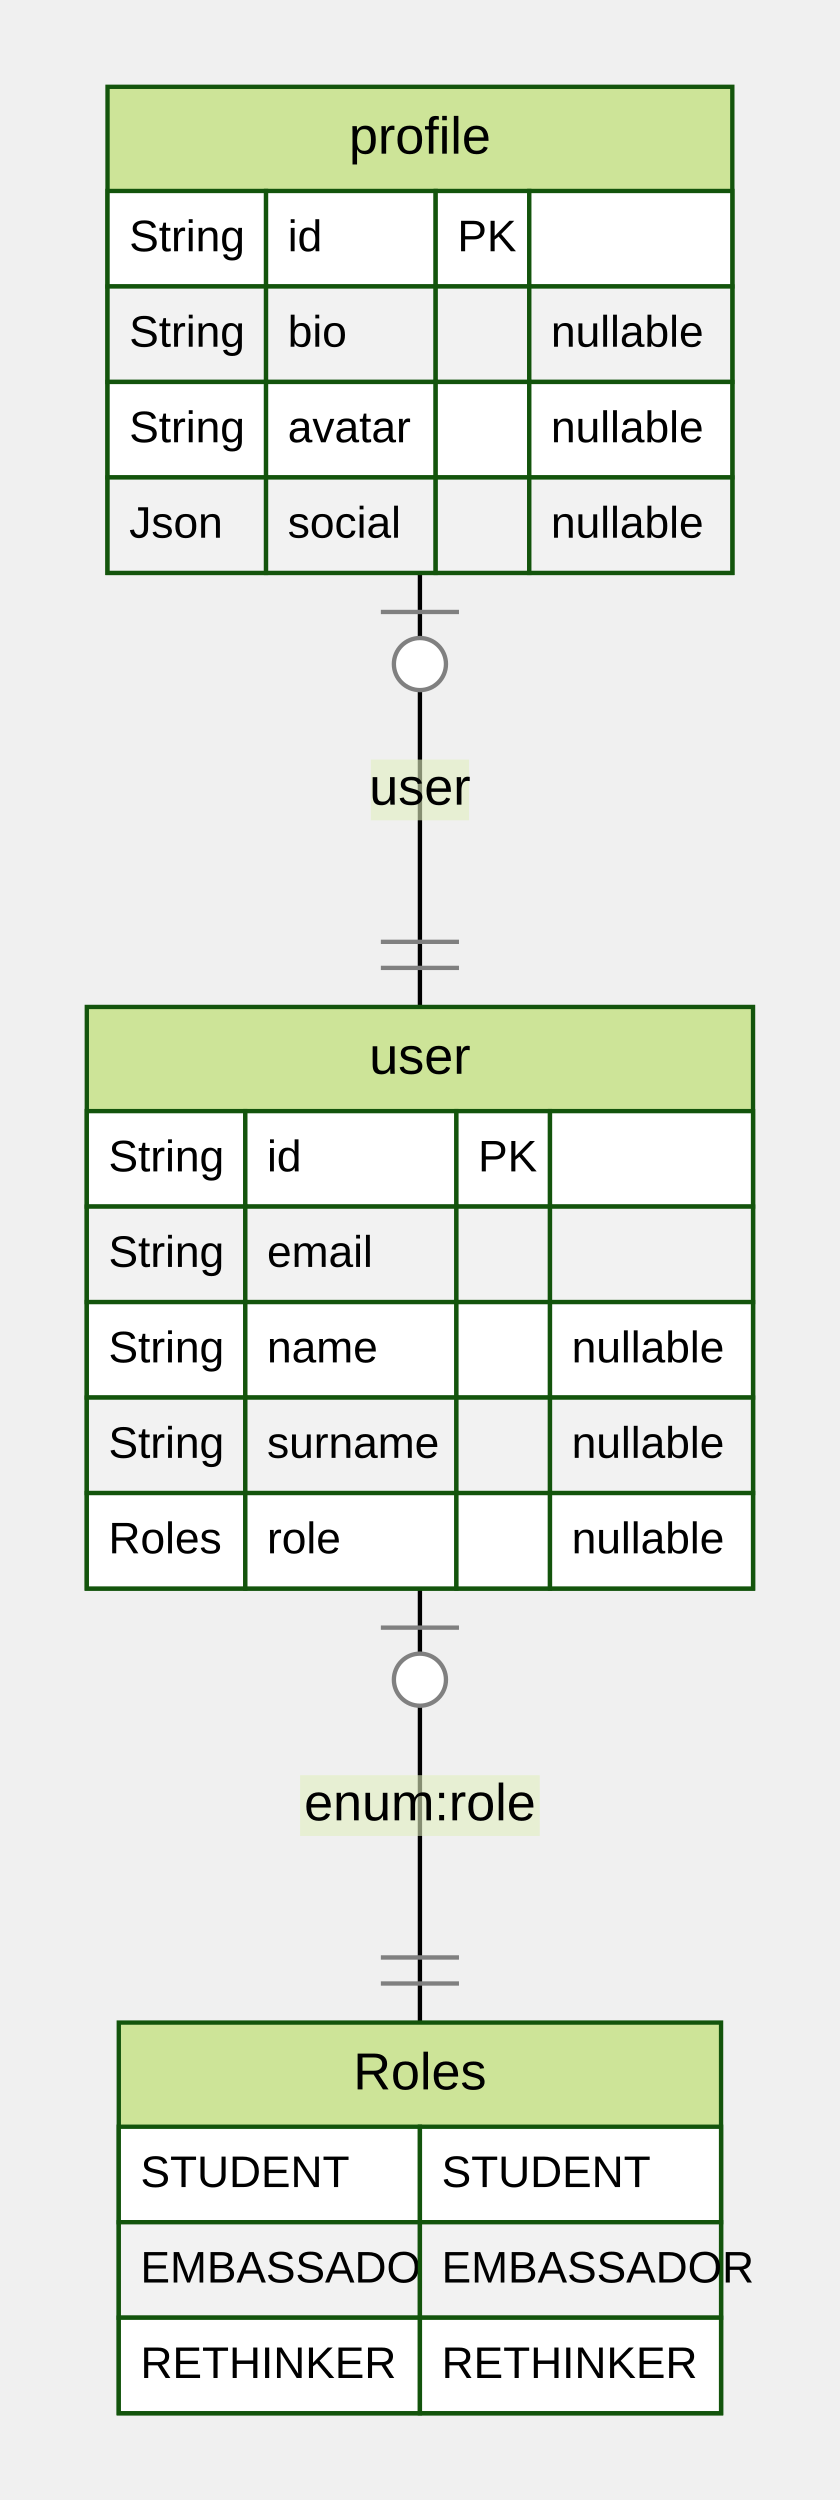
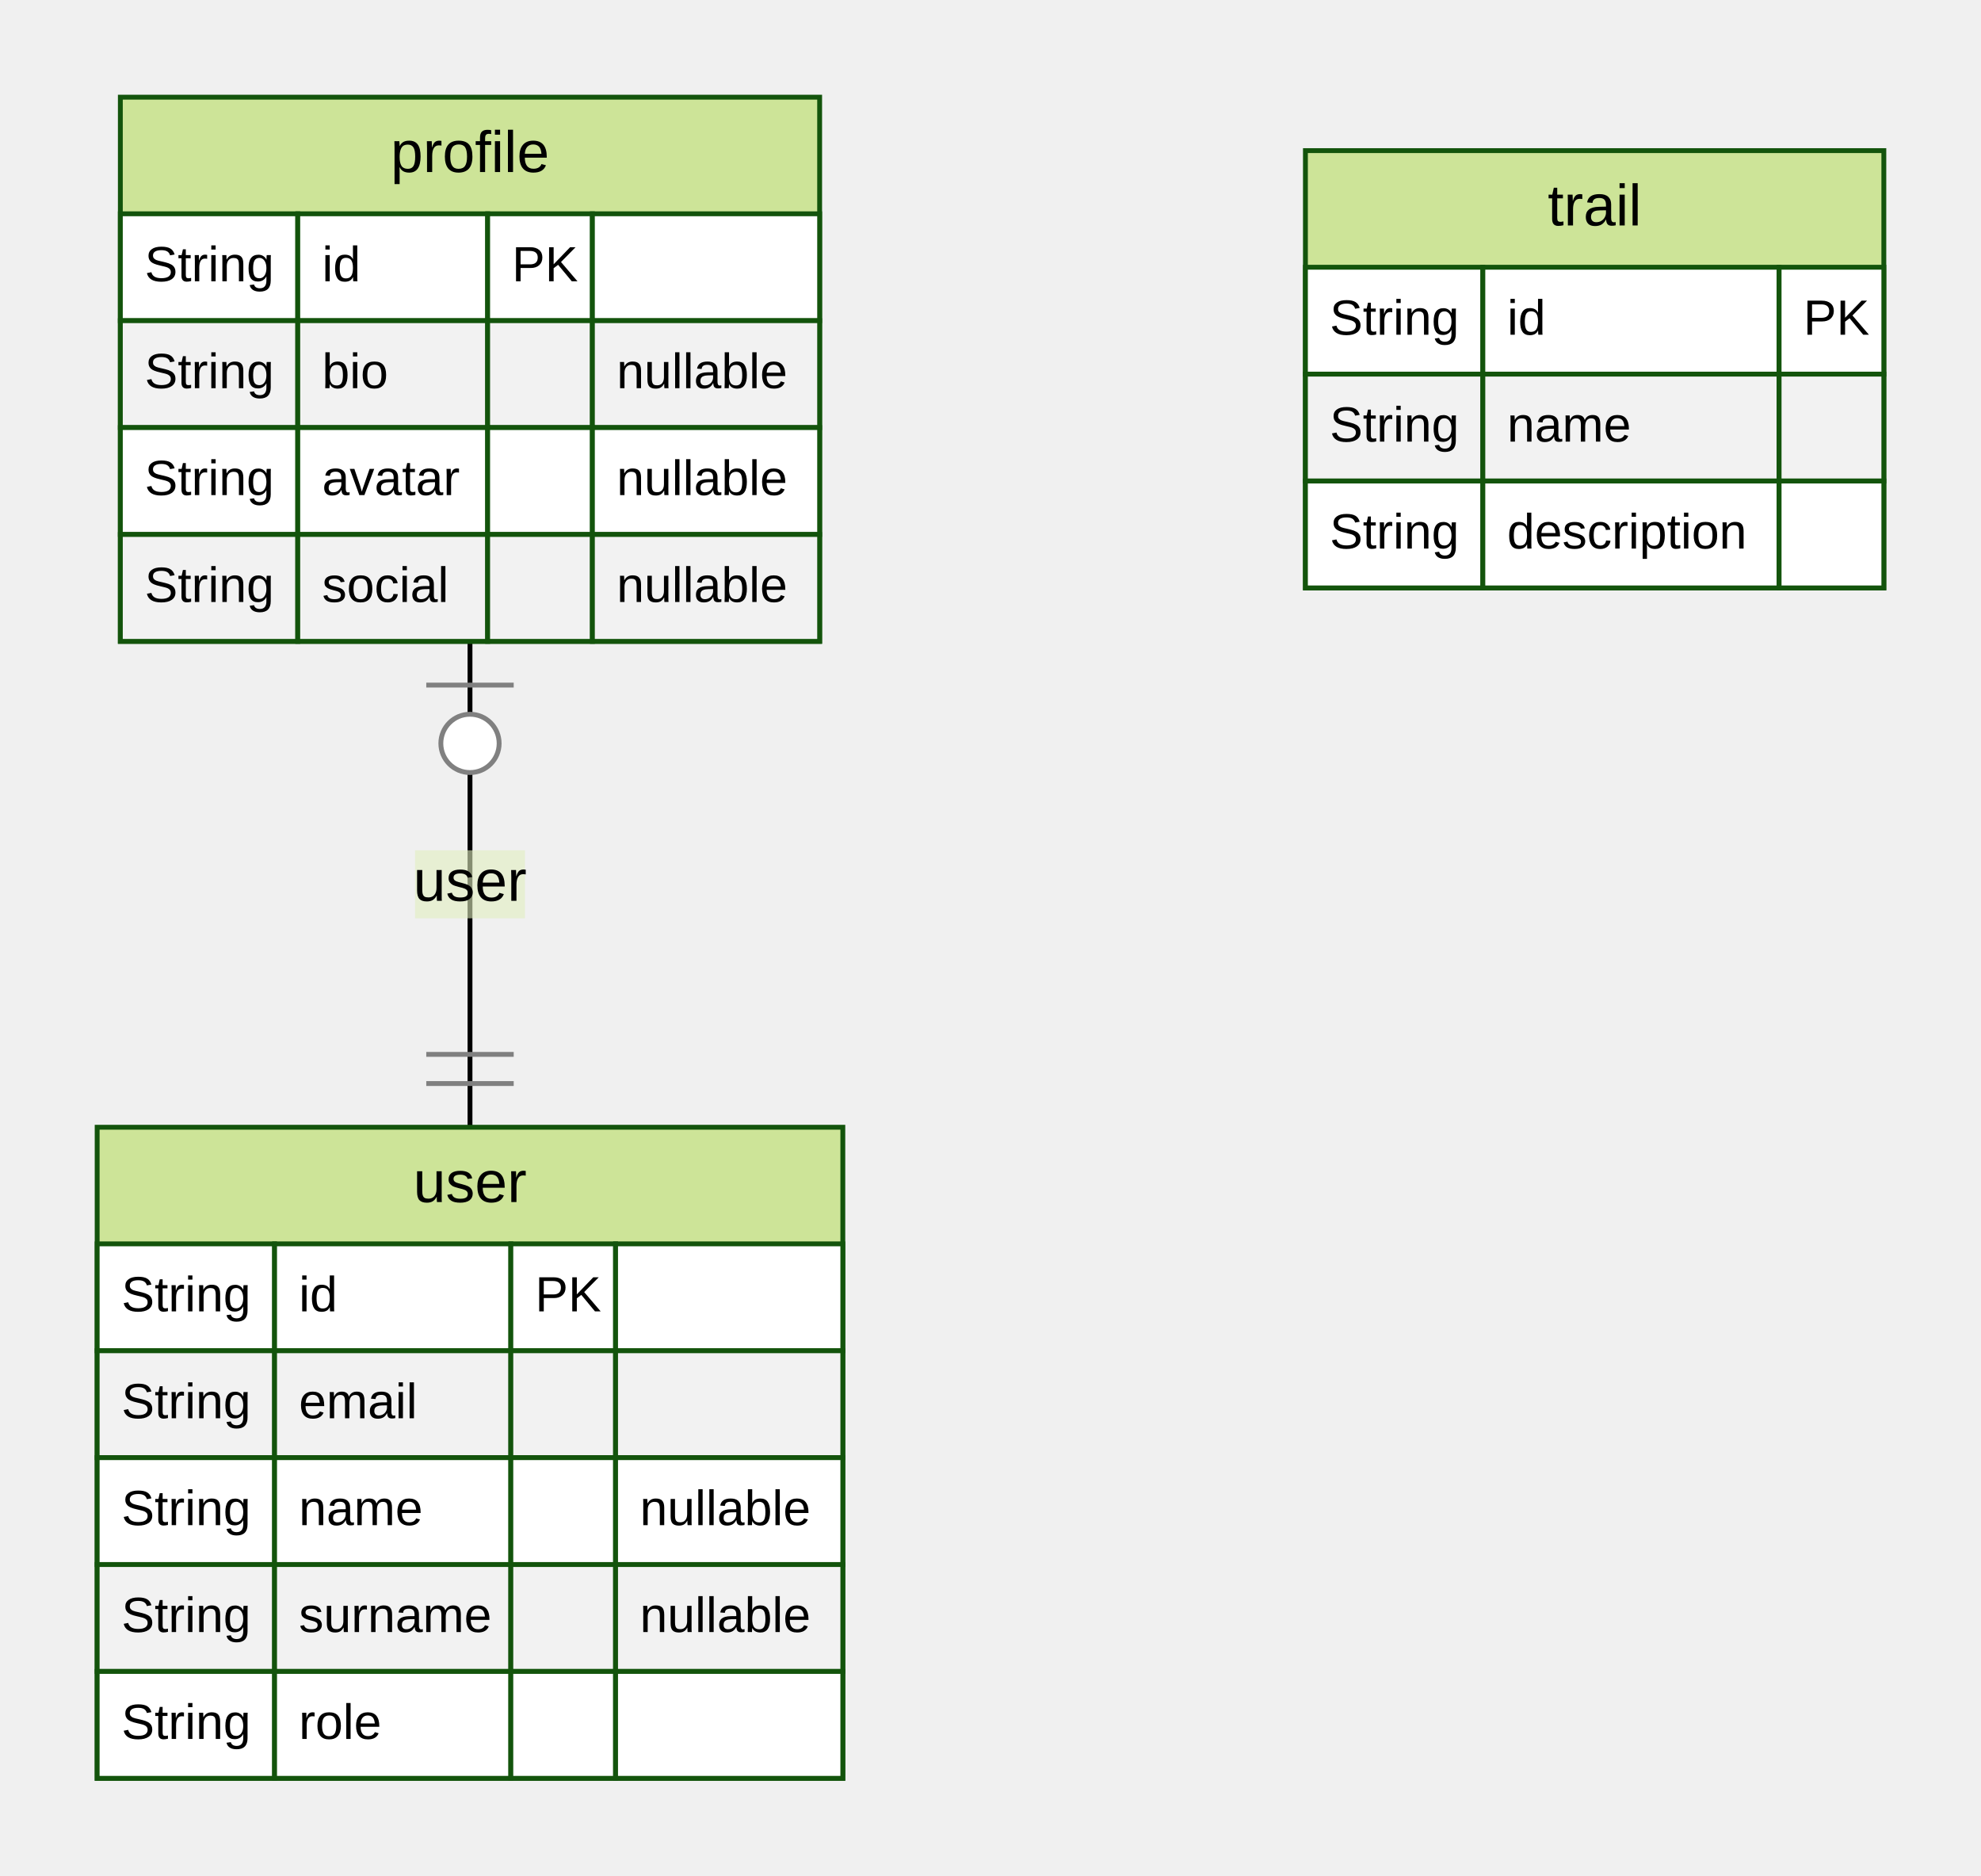
- <svg xmlns="http://www.w3.org/2000/svg" aria-labelledby="chart-title-mermaid-0 chart-desc-mermaid-0" role="img" viewBox="0 0 193.5 576" style="max-width: 193.5px; background-color: white;" height="576" width="100%" id="mermaid-0">
+ <svg xmlns="http://www.w3.org/2000/svg" aria-labelledby="chart-title-mermaid-0 chart-desc-mermaid-0" role="img" viewBox="0 0 407.797 386" style="max-width: 407.797px; background-color: white;" height="386" width="100%" id="mermaid-0">
  <style>#mermaid-0 {font-family:"trebuchet ms",verdana,arial,sans-serif;font-size:16px;fill:#000000;}#mermaid-0 .error-icon{fill:#552222;}#mermaid-0 .error-text{fill:#552222;stroke:#552222;}#mermaid-0 .edge-thickness-normal{stroke-width:2px;}#mermaid-0 .edge-thickness-thick{stroke-width:3.5px;}#mermaid-0 .edge-pattern-solid{stroke-dasharray:0;}#mermaid-0 .edge-pattern-dashed{stroke-dasharray:3;}#mermaid-0 .edge-pattern-dotted{stroke-dasharray:2;}#mermaid-0 .marker{fill:#000000;stroke:#000000;}#mermaid-0 .marker.cross{stroke:#000000;}#mermaid-0 svg{font-family:"trebuchet ms",verdana,arial,sans-serif;font-size:16px;}#mermaid-0 .entityBox{fill:#cde498;stroke:#13540c;}#mermaid-0 .attributeBoxOdd{fill:#ffffff;stroke:#13540c;}#mermaid-0 .attributeBoxEven{fill:#f2f2f2;stroke:#13540c;}#mermaid-0 .relationshipLabelBox{fill:hsl(78.158, 58.462%, 84.51%);opacity:0.7;background-color:hsl(78.158, 58.462%, 84.51%);}#mermaid-0 .relationshipLabelBox rect{opacity:0.5;}#mermaid-0 .relationshipLine{stroke:#000000;}#mermaid-0 :root{--mermaid-font-family:"trebuchet ms",verdana,arial,sans-serif;}</style>
  <g />
  <defs>
    <marker orient="auto" markerHeight="18" markerWidth="18" refY="9" refX="0" id="ONLY_ONE_START">
      <path d="M9,0 L9,18 M15,0 L15,18" fill="none" stroke="gray" />
    </marker>
  </defs>
  <defs>
    <marker orient="auto" markerHeight="18" markerWidth="18" refY="9" refX="18" id="ONLY_ONE_END">
      <path d="M3,0 L3,18 M9,0 L9,18" fill="none" stroke="gray" />
    </marker>
  </defs>
  <defs>
    <marker orient="auto" markerHeight="18" markerWidth="30" refY="9" refX="0" id="ZERO_OR_ONE_START">
      <circle r="6" cy="9" cx="21" fill="white" stroke="gray" />
      <path d="M9,0 L9,18" fill="none" stroke="gray" />
    </marker>
  </defs>
  <defs>
    <marker orient="auto" markerHeight="18" markerWidth="30" refY="9" refX="30" id="ZERO_OR_ONE_END">
      <circle r="6" cy="9" cx="9" fill="white" stroke="gray" />
      <path d="M21,0 L21,18" fill="none" stroke="gray" />
    </marker>
  </defs>
  <defs>
    <marker orient="auto" markerHeight="36" markerWidth="45" refY="18" refX="18" id="ONE_OR_MORE_START">
      <path d="M0,18 Q 18,0 36,18 Q 18,36 0,18 M42,9 L42,27" fill="none" stroke="gray" />
    </marker>
  </defs>
  <defs>
    <marker orient="auto" markerHeight="36" markerWidth="45" refY="18" refX="27" id="ONE_OR_MORE_END">
      <path d="M3,9 L3,27 M9,18 Q27,0 45,18 Q27,36 9,18" fill="none" stroke="gray" />
    </marker>
  </defs>
  <defs>
    <marker orient="auto" markerHeight="36" markerWidth="57" refY="18" refX="18" id="ZERO_OR_MORE_START">
      <circle r="6" cy="18" cx="48" fill="white" stroke="gray" />
      <path d="M0,18 Q18,0 36,18 Q18,36 0,18" fill="none" stroke="gray" />
    </marker>
  </defs>
  <defs>
    <marker orient="auto" markerHeight="36" markerWidth="57" refY="18" refX="39" id="ZERO_OR_MORE_END">
      <circle r="6" cy="18" cx="9" fill="white" stroke="gray" />
      <path d="M21,18 Q39,0 57,18 Q39,36 21,18" fill="none" stroke="gray" />
    </marker>
  </defs>
-   <path marker-start="url(#ZERO_OR_ONE_START)" marker-end="url(#ONLY_ONE_END)" fill="none" stroke="gray" d="M96.75,366L96.75,374.333C96.75,382.667,96.75,399.333,96.75,416C96.75,432.667,96.75,449.333,96.75,457.667L96.75,466" class="er relationshipLine" />
  <path marker-start="url(#ZERO_OR_ONE_START)" marker-end="url(#ONLY_ONE_END)" fill="none" stroke="gray" d="M96.75,132L96.75,140.333C96.75,148.667,96.75,165.333,96.75,182C96.75,198.667,96.75,215.333,96.75,223.667L96.75,232" class="er relationshipLine" />
-   <g transform="translate(27.36719,466 )" id="Roles">
-     <rect height="90" width="138.766" y="0" x="0" stroke="gray" fill-opacity="100%" fill="honeydew" class="er entityBox" />
-     <text transform="translate(69.38281,12)" style="font-family: &quot;trebuchet ms&quot;, verdana, arial, sans-serif;; font-size: 12px" text-anchor="middle" dominant-baseline="middle" y="0" x="0" id="entity-Roles" class="er entityLabel">Roles</text>
-     <rect height="22" width="69.383" y="24" x="0" stroke="gray" fill-opacity="100%" fill="honeydew" class="er attributeBoxOdd" />
-     <text transform="translate(5,35)" style="font-family: &quot;trebuchet ms&quot;, verdana, arial, sans-serif;; font-size: 10.2px" text-anchor="left" dominant-baseline="middle" y="0" x="0" id="entity-Roles-attr-1-type" class="er entityLabel">STUDENT</text>
-     <rect height="22" width="69.383" y="24" x="69.383" stroke="gray" fill-opacity="100%" fill="honeydew" class="er attributeBoxOdd" />
-     <text transform="translate(74.38281,35)" style="font-family: &quot;trebuchet ms&quot;, verdana, arial, sans-serif;; font-size: 10.2px" text-anchor="left" dominant-baseline="middle" y="0" x="0" id="entity-Roles-attr-1-name" class="er entityLabel">STUDENT</text>
-     <rect height="22" width="69.383" y="46" x="0" stroke="gray" fill-opacity="100%" fill="honeydew" class="er attributeBoxEven" />
-     <text transform="translate(5,57)" style="font-family: &quot;trebuchet ms&quot;, verdana, arial, sans-serif;; font-size: 10.2px" text-anchor="left" dominant-baseline="middle" y="0" x="0" id="entity-Roles-attr-2-type" class="er entityLabel">EMBASSADOR</text>
-     <rect height="22" width="69.383" y="46" x="69.383" stroke="gray" fill-opacity="100%" fill="honeydew" class="er attributeBoxEven" />
-     <text transform="translate(74.38281,57)" style="font-family: &quot;trebuchet ms&quot;, verdana, arial, sans-serif;; font-size: 10.2px" text-anchor="left" dominant-baseline="middle" y="0" x="0" id="entity-Roles-attr-2-name" class="er entityLabel">EMBASSADOR</text>
-     <rect height="22" width="69.383" y="68" x="0" stroke="gray" fill-opacity="100%" fill="honeydew" class="er attributeBoxOdd" />
-     <text transform="translate(5,79)" style="font-family: &quot;trebuchet ms&quot;, verdana, arial, sans-serif;; font-size: 10.2px" text-anchor="left" dominant-baseline="middle" y="0" x="0" id="entity-Roles-attr-3-type" class="er entityLabel">RETHINKER</text>
-     <rect height="22" width="69.383" y="68" x="69.383" stroke="gray" fill-opacity="100%" fill="honeydew" class="er attributeBoxOdd" />
-     <text transform="translate(74.38281,79)" style="font-family: &quot;trebuchet ms&quot;, verdana, arial, sans-serif;; font-size: 10.2px" text-anchor="left" dominant-baseline="middle" y="0" x="0" id="entity-Roles-attr-3-name" class="er entityLabel">RETHINKER</text>
-   </g>
  <g transform="translate(20,232 )" id="user">
    <rect height="134" width="153.5" y="0" x="0" stroke="gray" fill-opacity="100%" fill="honeydew" class="er entityBox" />
    <text transform="translate(76.75,12)" style="font-family: &quot;trebuchet ms&quot;, verdana, arial, sans-serif;; font-size: 12px" text-anchor="middle" dominant-baseline="middle" y="0" x="0" id="entity-user" class="er entityLabel">user</text>
    <rect height="22" width="36.523" y="24" x="0" stroke="gray" fill-opacity="100%" fill="honeydew" class="er attributeBoxOdd" />
    <text transform="translate(5,35)" style="font-family: &quot;trebuchet ms&quot;, verdana, arial, sans-serif;; font-size: 10.2px" text-anchor="left" dominant-baseline="middle" y="0" x="0" id="entity-user-attr-1-type" class="er entityLabel">String</text>
    <rect height="22" width="48.633" y="24" x="36.523" stroke="gray" fill-opacity="100%" fill="honeydew" class="er attributeBoxOdd" />
    <text transform="translate(41.52344,35)" style="font-family: &quot;trebuchet ms&quot;, verdana, arial, sans-serif;; font-size: 10.2px" text-anchor="left" dominant-baseline="middle" y="0" x="0" id="entity-user-attr-1-name" class="er entityLabel">id</text>
    <rect height="22" width="21.562" y="24" x="85.156" stroke="gray" fill-opacity="100%" fill="honeydew" class="er attributeBoxOdd" />
    <text transform="translate(90.15625,35)" style="font-family: &quot;trebuchet ms&quot;, verdana, arial, sans-serif;; font-size: 10.2px" text-anchor="left" dominant-baseline="middle" y="0" x="0" id="entity-user-attr-1-key" class="er entityLabel">PK</text>
    <rect height="22" width="46.781" y="24" x="106.719" stroke="gray" fill-opacity="100%" fill="honeydew" class="er attributeBoxOdd" />
    <text transform="translate(111.7188,35)" style="font-family: &quot;trebuchet ms&quot;, verdana, arial, sans-serif;; font-size: 10.2px" text-anchor="left" dominant-baseline="middle" y="0" x="0" id="entity-user-attr-1-comment" class="er entityLabel" />
    <rect height="22" width="36.523" y="46" x="0" stroke="gray" fill-opacity="100%" fill="honeydew" class="er attributeBoxEven" />
    <text transform="translate(5,57)" style="font-family: &quot;trebuchet ms&quot;, verdana, arial, sans-serif;; font-size: 10.2px" text-anchor="left" dominant-baseline="middle" y="0" x="0" id="entity-user-attr-2-type" class="er entityLabel">String</text>
    <rect height="22" width="48.633" y="46" x="36.523" stroke="gray" fill-opacity="100%" fill="honeydew" class="er attributeBoxEven" />
    <text transform="translate(41.52344,57)" style="font-family: &quot;trebuchet ms&quot;, verdana, arial, sans-serif;; font-size: 10.2px" text-anchor="left" dominant-baseline="middle" y="0" x="0" id="entity-user-attr-2-name" class="er entityLabel">email</text>
    <rect height="22" width="21.562" y="46" x="85.156" stroke="gray" fill-opacity="100%" fill="honeydew" class="er attributeBoxEven" />
    <text transform="translate(90.15625,57)" style="font-family: &quot;trebuchet ms&quot;, verdana, arial, sans-serif;; font-size: 10.2px" text-anchor="left" dominant-baseline="middle" y="0" x="0" id="entity-user-attr-2-key" class="er entityLabel" />
    <rect height="22" width="46.781" y="46" x="106.719" stroke="gray" fill-opacity="100%" fill="honeydew" class="er attributeBoxEven" />
    <text transform="translate(111.7188,57)" style="font-family: &quot;trebuchet ms&quot;, verdana, arial, sans-serif;; font-size: 10.2px" text-anchor="left" dominant-baseline="middle" y="0" x="0" id="entity-user-attr-2-comment" class="er entityLabel" />
    <rect height="22" width="36.523" y="68" x="0" stroke="gray" fill-opacity="100%" fill="honeydew" class="er attributeBoxOdd" />
    <text transform="translate(5,79)" style="font-family: &quot;trebuchet ms&quot;, verdana, arial, sans-serif;; font-size: 10.2px" text-anchor="left" dominant-baseline="middle" y="0" x="0" id="entity-user-attr-3-type" class="er entityLabel">String</text>
    <rect height="22" width="48.633" y="68" x="36.523" stroke="gray" fill-opacity="100%" fill="honeydew" class="er attributeBoxOdd" />
    <text transform="translate(41.52344,79)" style="font-family: &quot;trebuchet ms&quot;, verdana, arial, sans-serif;; font-size: 10.2px" text-anchor="left" dominant-baseline="middle" y="0" x="0" id="entity-user-attr-3-name" class="er entityLabel">name</text>
    <rect height="22" width="21.562" y="68" x="85.156" stroke="gray" fill-opacity="100%" fill="honeydew" class="er attributeBoxOdd" />
    <text transform="translate(90.15625,79)" style="font-family: &quot;trebuchet ms&quot;, verdana, arial, sans-serif;; font-size: 10.2px" text-anchor="left" dominant-baseline="middle" y="0" x="0" id="entity-user-attr-3-key" class="er entityLabel" />
    <rect height="22" width="46.781" y="68" x="106.719" stroke="gray" fill-opacity="100%" fill="honeydew" class="er attributeBoxOdd" />
    <text transform="translate(111.7188,79)" style="font-family: &quot;trebuchet ms&quot;, verdana, arial, sans-serif;; font-size: 10.2px" text-anchor="left" dominant-baseline="middle" y="0" x="0" id="entity-user-attr-3-comment" class="er entityLabel">nullable</text>
    <rect height="22" width="36.523" y="90" x="0" stroke="gray" fill-opacity="100%" fill="honeydew" class="er attributeBoxEven" />
    <text transform="translate(5,101)" style="font-family: &quot;trebuchet ms&quot;, verdana, arial, sans-serif;; font-size: 10.2px" text-anchor="left" dominant-baseline="middle" y="0" x="0" id="entity-user-attr-4-type" class="er entityLabel">String</text>
    <rect height="22" width="48.633" y="90" x="36.523" stroke="gray" fill-opacity="100%" fill="honeydew" class="er attributeBoxEven" />
    <text transform="translate(41.52344,101)" style="font-family: &quot;trebuchet ms&quot;, verdana, arial, sans-serif;; font-size: 10.2px" text-anchor="left" dominant-baseline="middle" y="0" x="0" id="entity-user-attr-4-name" class="er entityLabel">surname</text>
    <rect height="22" width="21.562" y="90" x="85.156" stroke="gray" fill-opacity="100%" fill="honeydew" class="er attributeBoxEven" />
    <text transform="translate(90.15625,101)" style="font-family: &quot;trebuchet ms&quot;, verdana, arial, sans-serif;; font-size: 10.2px" text-anchor="left" dominant-baseline="middle" y="0" x="0" id="entity-user-attr-4-key" class="er entityLabel" />
    <rect height="22" width="46.781" y="90" x="106.719" stroke="gray" fill-opacity="100%" fill="honeydew" class="er attributeBoxEven" />
    <text transform="translate(111.7188,101)" style="font-family: &quot;trebuchet ms&quot;, verdana, arial, sans-serif;; font-size: 10.2px" text-anchor="left" dominant-baseline="middle" y="0" x="0" id="entity-user-attr-4-comment" class="er entityLabel">nullable</text>
    <rect height="22" width="36.523" y="112" x="0" stroke="gray" fill-opacity="100%" fill="honeydew" class="er attributeBoxOdd" />
-     <text transform="translate(5,123)" style="font-family: &quot;trebuchet ms&quot;, verdana, arial, sans-serif;; font-size: 10.2px" text-anchor="left" dominant-baseline="middle" y="0" x="0" id="entity-user-attr-5-type" class="er entityLabel">Roles</text>
+     <text transform="translate(5,123)" style="font-family: &quot;trebuchet ms&quot;, verdana, arial, sans-serif;; font-size: 10.2px" text-anchor="left" dominant-baseline="middle" y="0" x="0" id="entity-user-attr-5-type" class="er entityLabel">String</text>
    <rect height="22" width="48.633" y="112" x="36.523" stroke="gray" fill-opacity="100%" fill="honeydew" class="er attributeBoxOdd" />
    <text transform="translate(41.52344,123)" style="font-family: &quot;trebuchet ms&quot;, verdana, arial, sans-serif;; font-size: 10.2px" text-anchor="left" dominant-baseline="middle" y="0" x="0" id="entity-user-attr-5-name" class="er entityLabel">role</text>
    <rect height="22" width="21.562" y="112" x="85.156" stroke="gray" fill-opacity="100%" fill="honeydew" class="er attributeBoxOdd" />
    <text transform="translate(90.15625,123)" style="font-family: &quot;trebuchet ms&quot;, verdana, arial, sans-serif;; font-size: 10.2px" text-anchor="left" dominant-baseline="middle" y="0" x="0" id="entity-user-attr-5-key" class="er entityLabel" />
    <rect height="22" width="46.781" y="112" x="106.719" stroke="gray" fill-opacity="100%" fill="honeydew" class="er attributeBoxOdd" />
-     <text transform="translate(111.7188,123)" style="font-family: &quot;trebuchet ms&quot;, verdana, arial, sans-serif;; font-size: 10.2px" text-anchor="left" dominant-baseline="middle" y="0" x="0" id="entity-user-attr-5-comment" class="er entityLabel">nullable</text>
+     <text transform="translate(111.7188,123)" style="font-family: &quot;trebuchet ms&quot;, verdana, arial, sans-serif;; font-size: 10.2px" text-anchor="left" dominant-baseline="middle" y="0" x="0" id="entity-user-attr-5-comment" class="er entityLabel" />
  </g>
  <g transform="translate(24.77344,20 )" id="profile">
    <rect height="112" width="143.953" y="0" x="0" stroke="gray" fill-opacity="100%" fill="honeydew" class="er entityBox" />
    <text transform="translate(71.97656,12)" style="font-family: &quot;trebuchet ms&quot;, verdana, arial, sans-serif;; font-size: 12px" text-anchor="middle" dominant-baseline="middle" y="0" x="0" id="entity-profile" class="er entityLabel">profile</text>
    <rect height="22" width="36.523" y="24" x="0" stroke="gray" fill-opacity="100%" fill="honeydew" class="er attributeBoxOdd" />
    <text transform="translate(5,35)" style="font-family: &quot;trebuchet ms&quot;, verdana, arial, sans-serif;; font-size: 10.2px" text-anchor="left" dominant-baseline="middle" y="0" x="0" id="entity-profile-attr-1-type" class="er entityLabel">String</text>
    <rect height="22" width="39.086" y="24" x="36.523" stroke="gray" fill-opacity="100%" fill="honeydew" class="er attributeBoxOdd" />
    <text transform="translate(41.52344,35)" style="font-family: &quot;trebuchet ms&quot;, verdana, arial, sans-serif;; font-size: 10.2px" text-anchor="left" dominant-baseline="middle" y="0" x="0" id="entity-profile-attr-1-name" class="er entityLabel">id</text>
    <rect height="22" width="21.562" y="24" x="75.609" stroke="gray" fill-opacity="100%" fill="honeydew" class="er attributeBoxOdd" />
    <text transform="translate(80.60938,35)" style="font-family: &quot;trebuchet ms&quot;, verdana, arial, sans-serif;; font-size: 10.2px" text-anchor="left" dominant-baseline="middle" y="0" x="0" id="entity-profile-attr-1-key" class="er entityLabel">PK</text>
    <rect height="22" width="46.781" y="24" x="97.172" stroke="gray" fill-opacity="100%" fill="honeydew" class="er attributeBoxOdd" />
    <text transform="translate(102.1719,35)" style="font-family: &quot;trebuchet ms&quot;, verdana, arial, sans-serif;; font-size: 10.2px" text-anchor="left" dominant-baseline="middle" y="0" x="0" id="entity-profile-attr-1-comment" class="er entityLabel" />
    <rect height="22" width="36.523" y="46" x="0" stroke="gray" fill-opacity="100%" fill="honeydew" class="er attributeBoxEven" />
    <text transform="translate(5,57)" style="font-family: &quot;trebuchet ms&quot;, verdana, arial, sans-serif;; font-size: 10.2px" text-anchor="left" dominant-baseline="middle" y="0" x="0" id="entity-profile-attr-2-type" class="er entityLabel">String</text>
    <rect height="22" width="39.086" y="46" x="36.523" stroke="gray" fill-opacity="100%" fill="honeydew" class="er attributeBoxEven" />
    <text transform="translate(41.52344,57)" style="font-family: &quot;trebuchet ms&quot;, verdana, arial, sans-serif;; font-size: 10.2px" text-anchor="left" dominant-baseline="middle" y="0" x="0" id="entity-profile-attr-2-name" class="er entityLabel">bio</text>
    <rect height="22" width="21.562" y="46" x="75.609" stroke="gray" fill-opacity="100%" fill="honeydew" class="er attributeBoxEven" />
    <text transform="translate(80.60938,57)" style="font-family: &quot;trebuchet ms&quot;, verdana, arial, sans-serif;; font-size: 10.2px" text-anchor="left" dominant-baseline="middle" y="0" x="0" id="entity-profile-attr-2-key" class="er entityLabel" />
    <rect height="22" width="46.781" y="46" x="97.172" stroke="gray" fill-opacity="100%" fill="honeydew" class="er attributeBoxEven" />
    <text transform="translate(102.1719,57)" style="font-family: &quot;trebuchet ms&quot;, verdana, arial, sans-serif;; font-size: 10.2px" text-anchor="left" dominant-baseline="middle" y="0" x="0" id="entity-profile-attr-2-comment" class="er entityLabel">nullable</text>
    <rect height="22" width="36.523" y="68" x="0" stroke="gray" fill-opacity="100%" fill="honeydew" class="er attributeBoxOdd" />
    <text transform="translate(5,79)" style="font-family: &quot;trebuchet ms&quot;, verdana, arial, sans-serif;; font-size: 10.2px" text-anchor="left" dominant-baseline="middle" y="0" x="0" id="entity-profile-attr-3-type" class="er entityLabel">String</text>
    <rect height="22" width="39.086" y="68" x="36.523" stroke="gray" fill-opacity="100%" fill="honeydew" class="er attributeBoxOdd" />
    <text transform="translate(41.52344,79)" style="font-family: &quot;trebuchet ms&quot;, verdana, arial, sans-serif;; font-size: 10.2px" text-anchor="left" dominant-baseline="middle" y="0" x="0" id="entity-profile-attr-3-name" class="er entityLabel">avatar</text>
    <rect height="22" width="21.562" y="68" x="75.609" stroke="gray" fill-opacity="100%" fill="honeydew" class="er attributeBoxOdd" />
    <text transform="translate(80.60938,79)" style="font-family: &quot;trebuchet ms&quot;, verdana, arial, sans-serif;; font-size: 10.2px" text-anchor="left" dominant-baseline="middle" y="0" x="0" id="entity-profile-attr-3-key" class="er entityLabel" />
    <rect height="22" width="46.781" y="68" x="97.172" stroke="gray" fill-opacity="100%" fill="honeydew" class="er attributeBoxOdd" />
    <text transform="translate(102.1719,79)" style="font-family: &quot;trebuchet ms&quot;, verdana, arial, sans-serif;; font-size: 10.2px" text-anchor="left" dominant-baseline="middle" y="0" x="0" id="entity-profile-attr-3-comment" class="er entityLabel">nullable</text>
    <rect height="22" width="36.523" y="90" x="0" stroke="gray" fill-opacity="100%" fill="honeydew" class="er attributeBoxEven" />
-     <text transform="translate(5,101)" style="font-family: &quot;trebuchet ms&quot;, verdana, arial, sans-serif;; font-size: 10.2px" text-anchor="left" dominant-baseline="middle" y="0" x="0" id="entity-profile-attr-4-type" class="er entityLabel">Json</text>
+     <text transform="translate(5,101)" style="font-family: &quot;trebuchet ms&quot;, verdana, arial, sans-serif;; font-size: 10.2px" text-anchor="left" dominant-baseline="middle" y="0" x="0" id="entity-profile-attr-4-type" class="er entityLabel">String</text>
    <rect height="22" width="39.086" y="90" x="36.523" stroke="gray" fill-opacity="100%" fill="honeydew" class="er attributeBoxEven" />
    <text transform="translate(41.52344,101)" style="font-family: &quot;trebuchet ms&quot;, verdana, arial, sans-serif;; font-size: 10.2px" text-anchor="left" dominant-baseline="middle" y="0" x="0" id="entity-profile-attr-4-name" class="er entityLabel">social</text>
    <rect height="22" width="21.562" y="90" x="75.609" stroke="gray" fill-opacity="100%" fill="honeydew" class="er attributeBoxEven" />
    <text transform="translate(80.60938,101)" style="font-family: &quot;trebuchet ms&quot;, verdana, arial, sans-serif;; font-size: 10.2px" text-anchor="left" dominant-baseline="middle" y="0" x="0" id="entity-profile-attr-4-key" class="er entityLabel" />
    <rect height="22" width="46.781" y="90" x="97.172" stroke="gray" fill-opacity="100%" fill="honeydew" class="er attributeBoxEven" />
    <text transform="translate(102.1719,101)" style="font-family: &quot;trebuchet ms&quot;, verdana, arial, sans-serif;; font-size: 10.2px" text-anchor="left" dominant-baseline="middle" y="0" x="0" id="entity-profile-attr-4-comment" class="er entityLabel">nullable</text>
  </g>
-   <rect fill-opacity="85%" fill="white" height="14" width="55.219" y="409" x="69.141" class="er relationshipLabelBox" />
-   <text style="font-family: &quot;trebuchet ms&quot;, verdana, arial, sans-serif;; font-size: 12px" dominant-baseline="middle" text-anchor="middle" y="416" x="96.75" id="rel1" class="er relationshipLabel">enum:role</text>
+   <g transform="translate(268.7266,31 )" id="trail">
+     <rect height="90" width="119.07" y="0" x="0" stroke="gray" fill-opacity="100%" fill="honeydew" class="er entityBox" />
+     <text transform="translate(59.53516,12)" style="font-family: &quot;trebuchet ms&quot;, verdana, arial, sans-serif;; font-size: 12px" text-anchor="middle" dominant-baseline="middle" y="0" x="0" id="entity-trail" class="er entityLabel">trail</text>
+     <rect height="22" width="36.523" y="24" x="0" stroke="gray" fill-opacity="100%" fill="honeydew" class="er attributeBoxOdd" />
+     <text transform="translate(5,35)" style="font-family: &quot;trebuchet ms&quot;, verdana, arial, sans-serif;; font-size: 10.2px" text-anchor="left" dominant-baseline="middle" y="0" x="0" id="entity-trail-attr-1-type" class="er entityLabel">String</text>
+     <rect height="22" width="60.984" y="24" x="36.523" stroke="gray" fill-opacity="100%" fill="honeydew" class="er attributeBoxOdd" />
+     <text transform="translate(41.52344,35)" style="font-family: &quot;trebuchet ms&quot;, verdana, arial, sans-serif;; font-size: 10.2px" text-anchor="left" dominant-baseline="middle" y="0" x="0" id="entity-trail-attr-1-name" class="er entityLabel">id</text>
+     <rect height="22" width="21.562" y="24" x="97.508" stroke="gray" fill-opacity="100%" fill="honeydew" class="er attributeBoxOdd" />
+     <text transform="translate(102.5078,35)" style="font-family: &quot;trebuchet ms&quot;, verdana, arial, sans-serif;; font-size: 10.2px" text-anchor="left" dominant-baseline="middle" y="0" x="0" id="entity-trail-attr-1-key" class="er entityLabel">PK</text>
+     <rect height="22" width="36.523" y="46" x="0" stroke="gray" fill-opacity="100%" fill="honeydew" class="er attributeBoxEven" />
+     <text transform="translate(5,57)" style="font-family: &quot;trebuchet ms&quot;, verdana, arial, sans-serif;; font-size: 10.2px" text-anchor="left" dominant-baseline="middle" y="0" x="0" id="entity-trail-attr-2-type" class="er entityLabel">String</text>
+     <rect height="22" width="60.984" y="46" x="36.523" stroke="gray" fill-opacity="100%" fill="honeydew" class="er attributeBoxEven" />
+     <text transform="translate(41.52344,57)" style="font-family: &quot;trebuchet ms&quot;, verdana, arial, sans-serif;; font-size: 10.2px" text-anchor="left" dominant-baseline="middle" y="0" x="0" id="entity-trail-attr-2-name" class="er entityLabel">name</text>
+     <rect height="22" width="21.562" y="46" x="97.508" stroke="gray" fill-opacity="100%" fill="honeydew" class="er attributeBoxEven" />
+     <text transform="translate(102.5078,57)" style="font-family: &quot;trebuchet ms&quot;, verdana, arial, sans-serif;; font-size: 10.2px" text-anchor="left" dominant-baseline="middle" y="0" x="0" id="entity-trail-attr-2-key" class="er entityLabel" />
+     <rect height="22" width="36.523" y="68" x="0" stroke="gray" fill-opacity="100%" fill="honeydew" class="er attributeBoxOdd" />
+     <text transform="translate(5,79)" style="font-family: &quot;trebuchet ms&quot;, verdana, arial, sans-serif;; font-size: 10.2px" text-anchor="left" dominant-baseline="middle" y="0" x="0" id="entity-trail-attr-3-type" class="er entityLabel">String</text>
+     <rect height="22" width="60.984" y="68" x="36.523" stroke="gray" fill-opacity="100%" fill="honeydew" class="er attributeBoxOdd" />
+     <text transform="translate(41.52344,79)" style="font-family: &quot;trebuchet ms&quot;, verdana, arial, sans-serif;; font-size: 10.2px" text-anchor="left" dominant-baseline="middle" y="0" x="0" id="entity-trail-attr-3-name" class="er entityLabel">description</text>
+     <rect height="22" width="21.562" y="68" x="97.508" stroke="gray" fill-opacity="100%" fill="honeydew" class="er attributeBoxOdd" />
+     <text transform="translate(102.5078,79)" style="font-family: &quot;trebuchet ms&quot;, verdana, arial, sans-serif;; font-size: 10.2px" text-anchor="left" dominant-baseline="middle" y="0" x="0" id="entity-trail-attr-3-key" class="er entityLabel" />
+   </g>
  <rect fill-opacity="85%" fill="white" height="14" width="22.625" y="175" x="85.438" class="er relationshipLabelBox" />
-   <text style="font-family: &quot;trebuchet ms&quot;, verdana, arial, sans-serif;; font-size: 12px" dominant-baseline="middle" text-anchor="middle" y="182" x="96.75" id="rel2" class="er relationshipLabel">user</text>
+   <text style="font-family: &quot;trebuchet ms&quot;, verdana, arial, sans-serif;; font-size: 12px" dominant-baseline="middle" text-anchor="middle" y="182" x="96.75" id="rel1" class="er relationshipLabel">user</text>
</svg>
